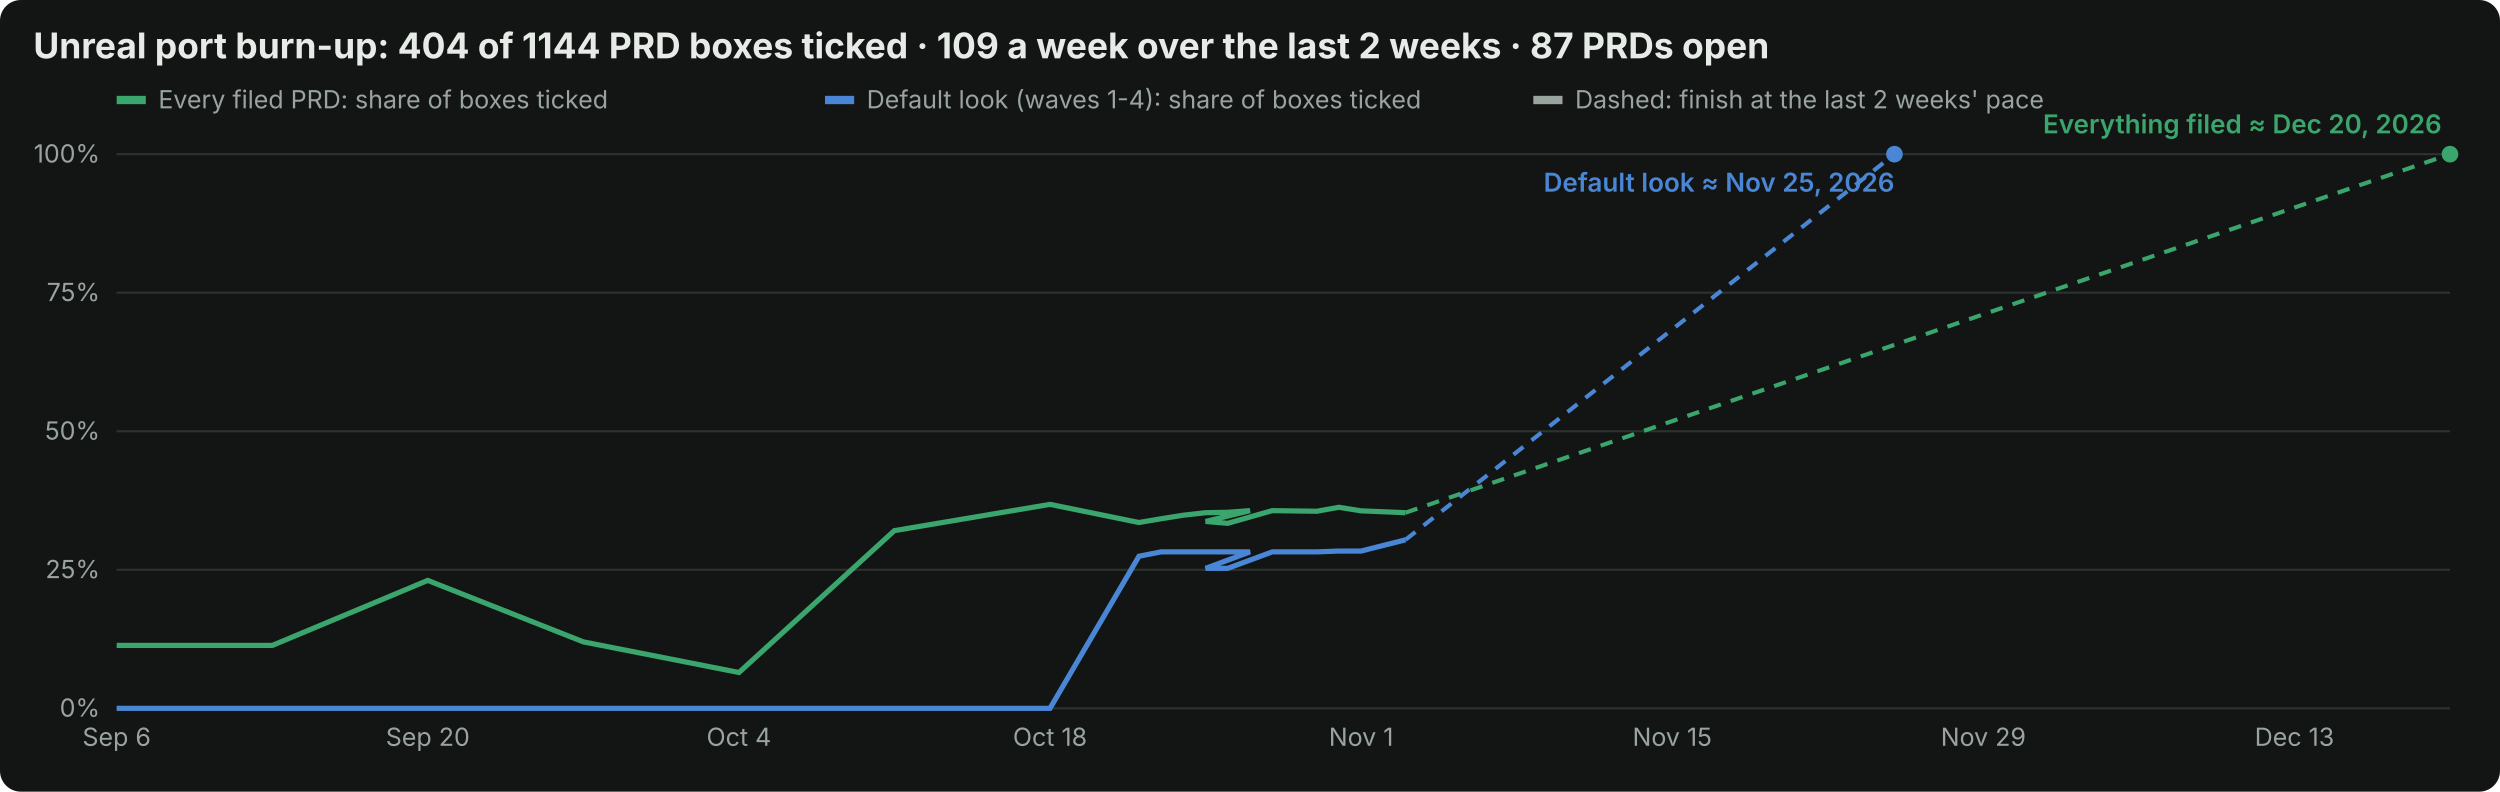
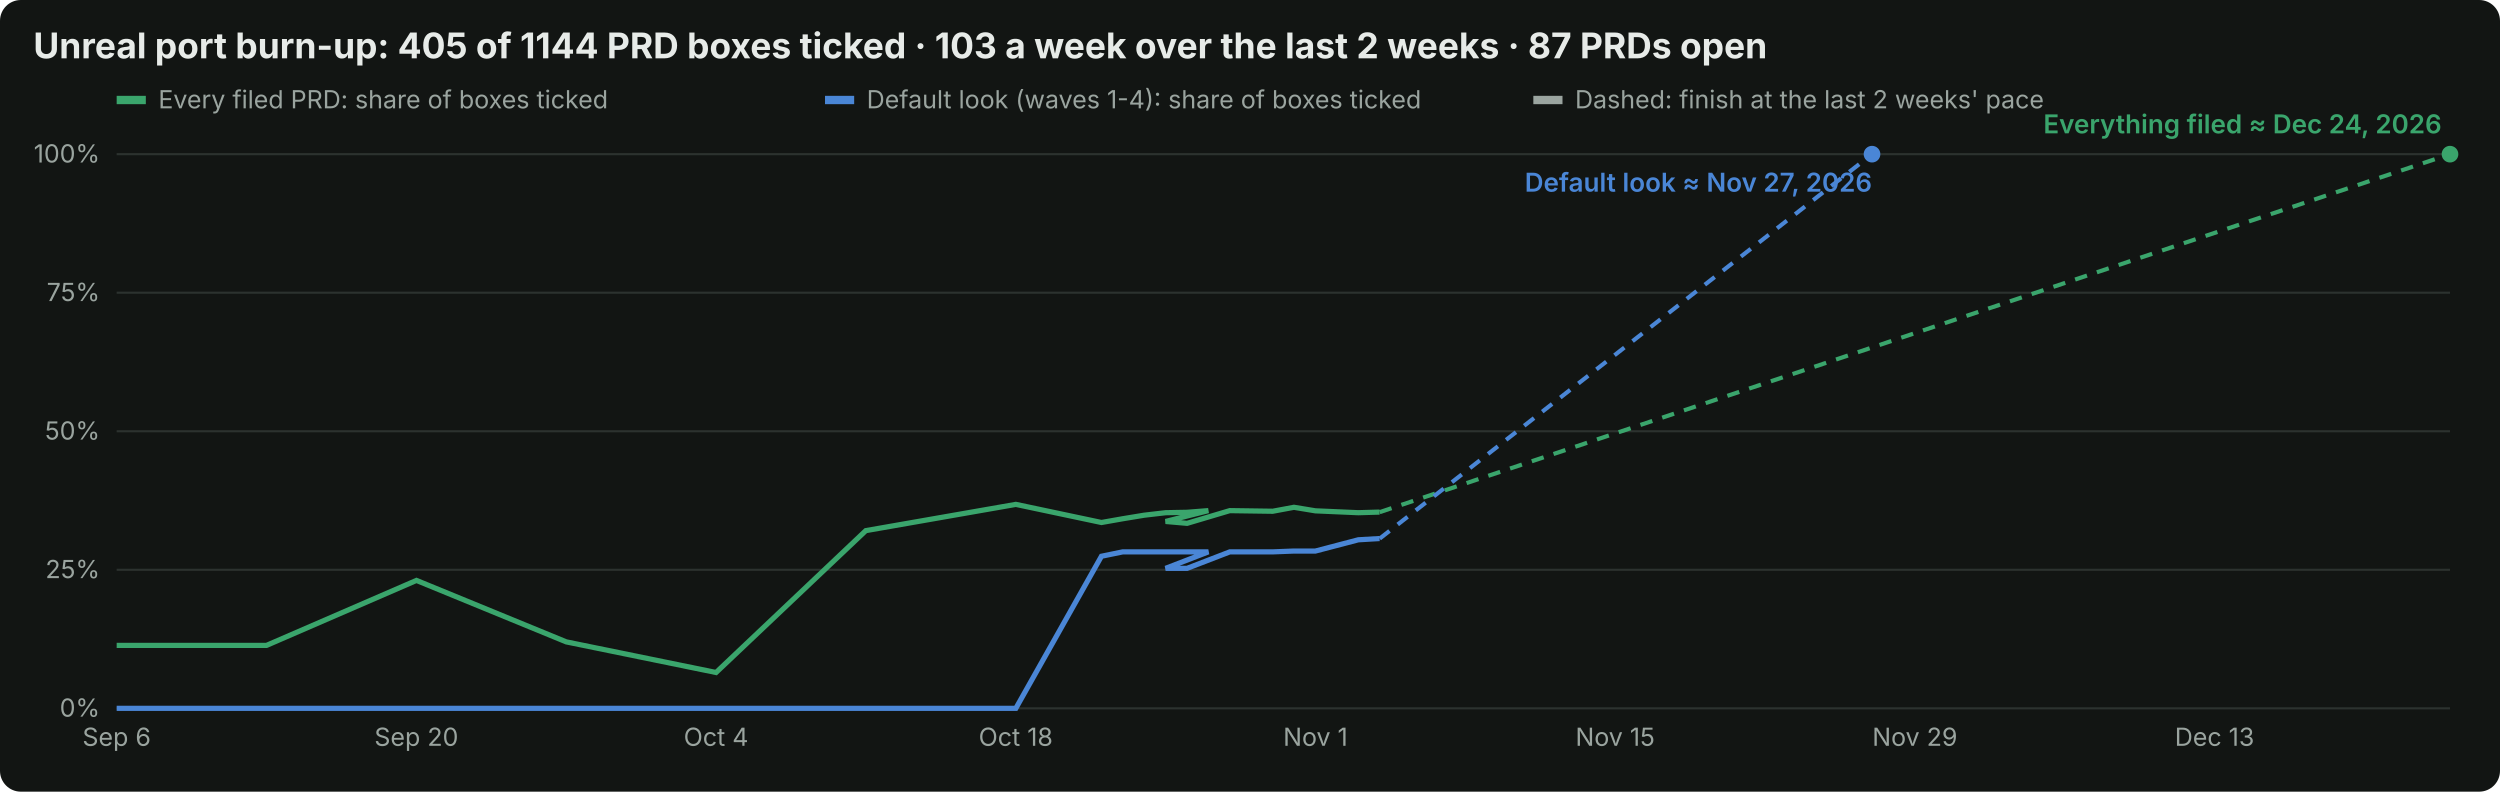
<svg xmlns="http://www.w3.org/2000/svg" viewBox="0 0 1200 380" width="1200" height="380" font-family="system-ui, -apple-system, Segoe UI, sans-serif">
  <style>.h{fill:#e7ebe8;font-size:17px;font-weight:700}.t{fill:#9aa49f;font-size:12px}.e{font-size:12.5px;font-weight:600}</style>
  <rect width="1200" height="380" rx="10" fill="#121513" />
-   <text x="16" y="28" class="h">Unreal port burn-up: 404 of 1144 PRD boxes ticked · 109 a week over the last 2 weeks · 87 PRDs open</text>
+   <text x="16" y="28" class="h">Unreal port burn-up: 405 of 1144 PRD boxes ticked · 103 a week over the last 2 weeks · 87 PRDs open</text>
  <rect x="56" y="46" width="14" height="4" fill="#3aa56c" />
  <text x="76" y="52" class="t">Every filed PRD: share of boxes ticked</text>
  <rect x="396" y="46" width="14" height="4" fill="#4a86d6" />
  <text x="416" y="52" class="t">Default look (waves 1-4): share of boxes ticked</text>
  <rect x="736" y="46" width="14" height="4" fill="#9aa49f" />
  <text x="756" y="52" class="t">Dashed: finish at the last 2 weeks' pace</text>
  <line x1="56" x2="1176" y1="340" y2="340" stroke="#2c322f" />
  <text x="48" y="344" class="t" text-anchor="end">0%</text>
  <line x1="56" x2="1176" y1="273.5" y2="273.5" stroke="#2c322f" />
  <text x="48" y="277.5" class="t" text-anchor="end">25%</text>
  <line x1="56" x2="1176" y1="207" y2="207" stroke="#2c322f" />
  <text x="48" y="211" class="t" text-anchor="end">50%</text>
  <line x1="56" x2="1176" y1="140.5" y2="140.5" stroke="#2c322f" />
  <text x="48" y="144.5" class="t" text-anchor="end">75%</text>
  <line x1="56" x2="1176" y1="74" y2="74" stroke="#2c322f" />
  <text x="48" y="78" class="t" text-anchor="end">100%</text>
  <text x="56" y="358" class="t" text-anchor="middle">Sep 6</text>
-   <text x="205.333" y="358" class="t" text-anchor="middle">Sep 20</text>
-   <text x="354.667" y="358" class="t" text-anchor="middle">Oct 4</text>
-   <text x="504" y="358" class="t" text-anchor="middle">Oct 18</text>
-   <text x="653.333" y="358" class="t" text-anchor="middle">Nov 1</text>
-   <text x="802.667" y="358" class="t" text-anchor="middle">Nov 15</text>
-   <text x="952" y="358" class="t" text-anchor="middle">Nov 29</text>
-   <text x="1101.333" y="358" class="t" text-anchor="middle">Dec 13</text>
-   <path d="M56.0,309.8L130.7,309.8L205.3,278.6L280.0,308.1L354.7,322.8L429.3,254.7L504.0,242.1L546.7,250.8L557.3,249.0L568.0,247.3L578.7,246.1L589.3,245.9L600.0,245.1L578.7,250.3L589.3,251.2L610.7,245.1L632.0,245.4L642.7,243.5L653.3,245.2L674.7,246.1" stroke="#3aa56c" stroke-width="2.5" fill="none" />
-   <path d="M56.0,340.0L130.7,340.0L205.3,340.0L280.0,340.0L354.7,340.0L429.3,340.0L504.0,340.0L546.7,267.0L557.3,264.9L568.0,264.9L578.7,264.9L589.3,264.9L600.0,264.9L578.7,272.8L589.3,272.8L610.7,264.9L632.0,264.9L642.7,264.5L653.3,264.5L674.7,259.1" stroke="#4a86d6" stroke-width="2.5" fill="none" />
-   <path d="M674.667,246.063L1176,74" stroke="#3aa56c" stroke-width="2" stroke-dasharray="6 5" fill="none" />
+   <text x="199.853" y="358" class="t" text-anchor="middle">Sep 20</text>
+   <text x="343.706" y="358" class="t" text-anchor="middle">Oct 4</text>
+   <text x="487.56" y="358" class="t" text-anchor="middle">Oct 18</text>
+   <text x="631.413" y="358" class="t" text-anchor="middle">Nov 1</text>
+   <text x="775.266" y="358" class="t" text-anchor="middle">Nov 15</text>
+   <text x="919.119" y="358" class="t" text-anchor="middle">Nov 29</text>
+   <text x="1062.972" y="358" class="t" text-anchor="middle">Dec 13</text>
+   <path d="M56.0,309.8L127.9,309.8L199.9,278.6L271.8,308.1L343.7,322.8L415.6,254.7L487.6,242.1L528.7,250.8L538.9,249.0L549.2,247.3L559.5,246.1L569.8,245.9L580.0,245.1L559.5,250.3L569.8,251.2L590.3,245.1L610.9,245.4L621.1,243.5L631.4,245.2L652.0,246.1L662.2,245.8" stroke="#3aa56c" stroke-width="2.5" fill="none" />
+   <path d="M56.0,340.0L127.9,340.0L199.9,340.0L271.8,340.0L343.7,340.0L415.6,340.0L487.6,340.0L528.7,267.0L538.9,264.9L549.2,264.9L559.5,264.9L569.8,264.9L580.0,264.9L559.5,272.8L569.8,272.8L590.3,264.9L610.9,264.9L621.1,264.5L631.4,264.5L652.0,259.1L662.2,258.5" stroke="#4a86d6" stroke-width="2.5" fill="none" />
+   <path d="M662.239,245.83L1176,74" stroke="#3aa56c" stroke-width="2" stroke-dasharray="6 5" fill="none" />
  <circle cx="1176" cy="74" r="4" fill="#3aa56c" />
-   <text x="1172" y="64" class="e" fill="#3aa56c" text-anchor="end">Everything filed ≈ Dec 20, 2026</text>
-   <path d="M674.667,259.067L909.333,74" stroke="#4a86d6" stroke-width="2" stroke-dasharray="6 5" fill="none" />
-   <circle cx="909.333" cy="74" r="4" fill="#4a86d6" />
-   <text x="909.333" y="92" class="e" fill="#4a86d6" text-anchor="end">Default look ≈ Nov 25, 2026</text>
+   <text x="1172" y="64" class="e" fill="#3aa56c" text-anchor="end">Everything filed ≈ Dec 24, 2026</text>
+   <path d="M662.239,258.527L898.569,74" stroke="#4a86d6" stroke-width="2" stroke-dasharray="6 5" fill="none" />
+   <circle cx="898.569" cy="74" r="4" fill="#4a86d6" />
+   <text x="898.569" y="92" class="e" fill="#4a86d6" text-anchor="end">Default look ≈ Nov 27, 2026</text>
</svg>
